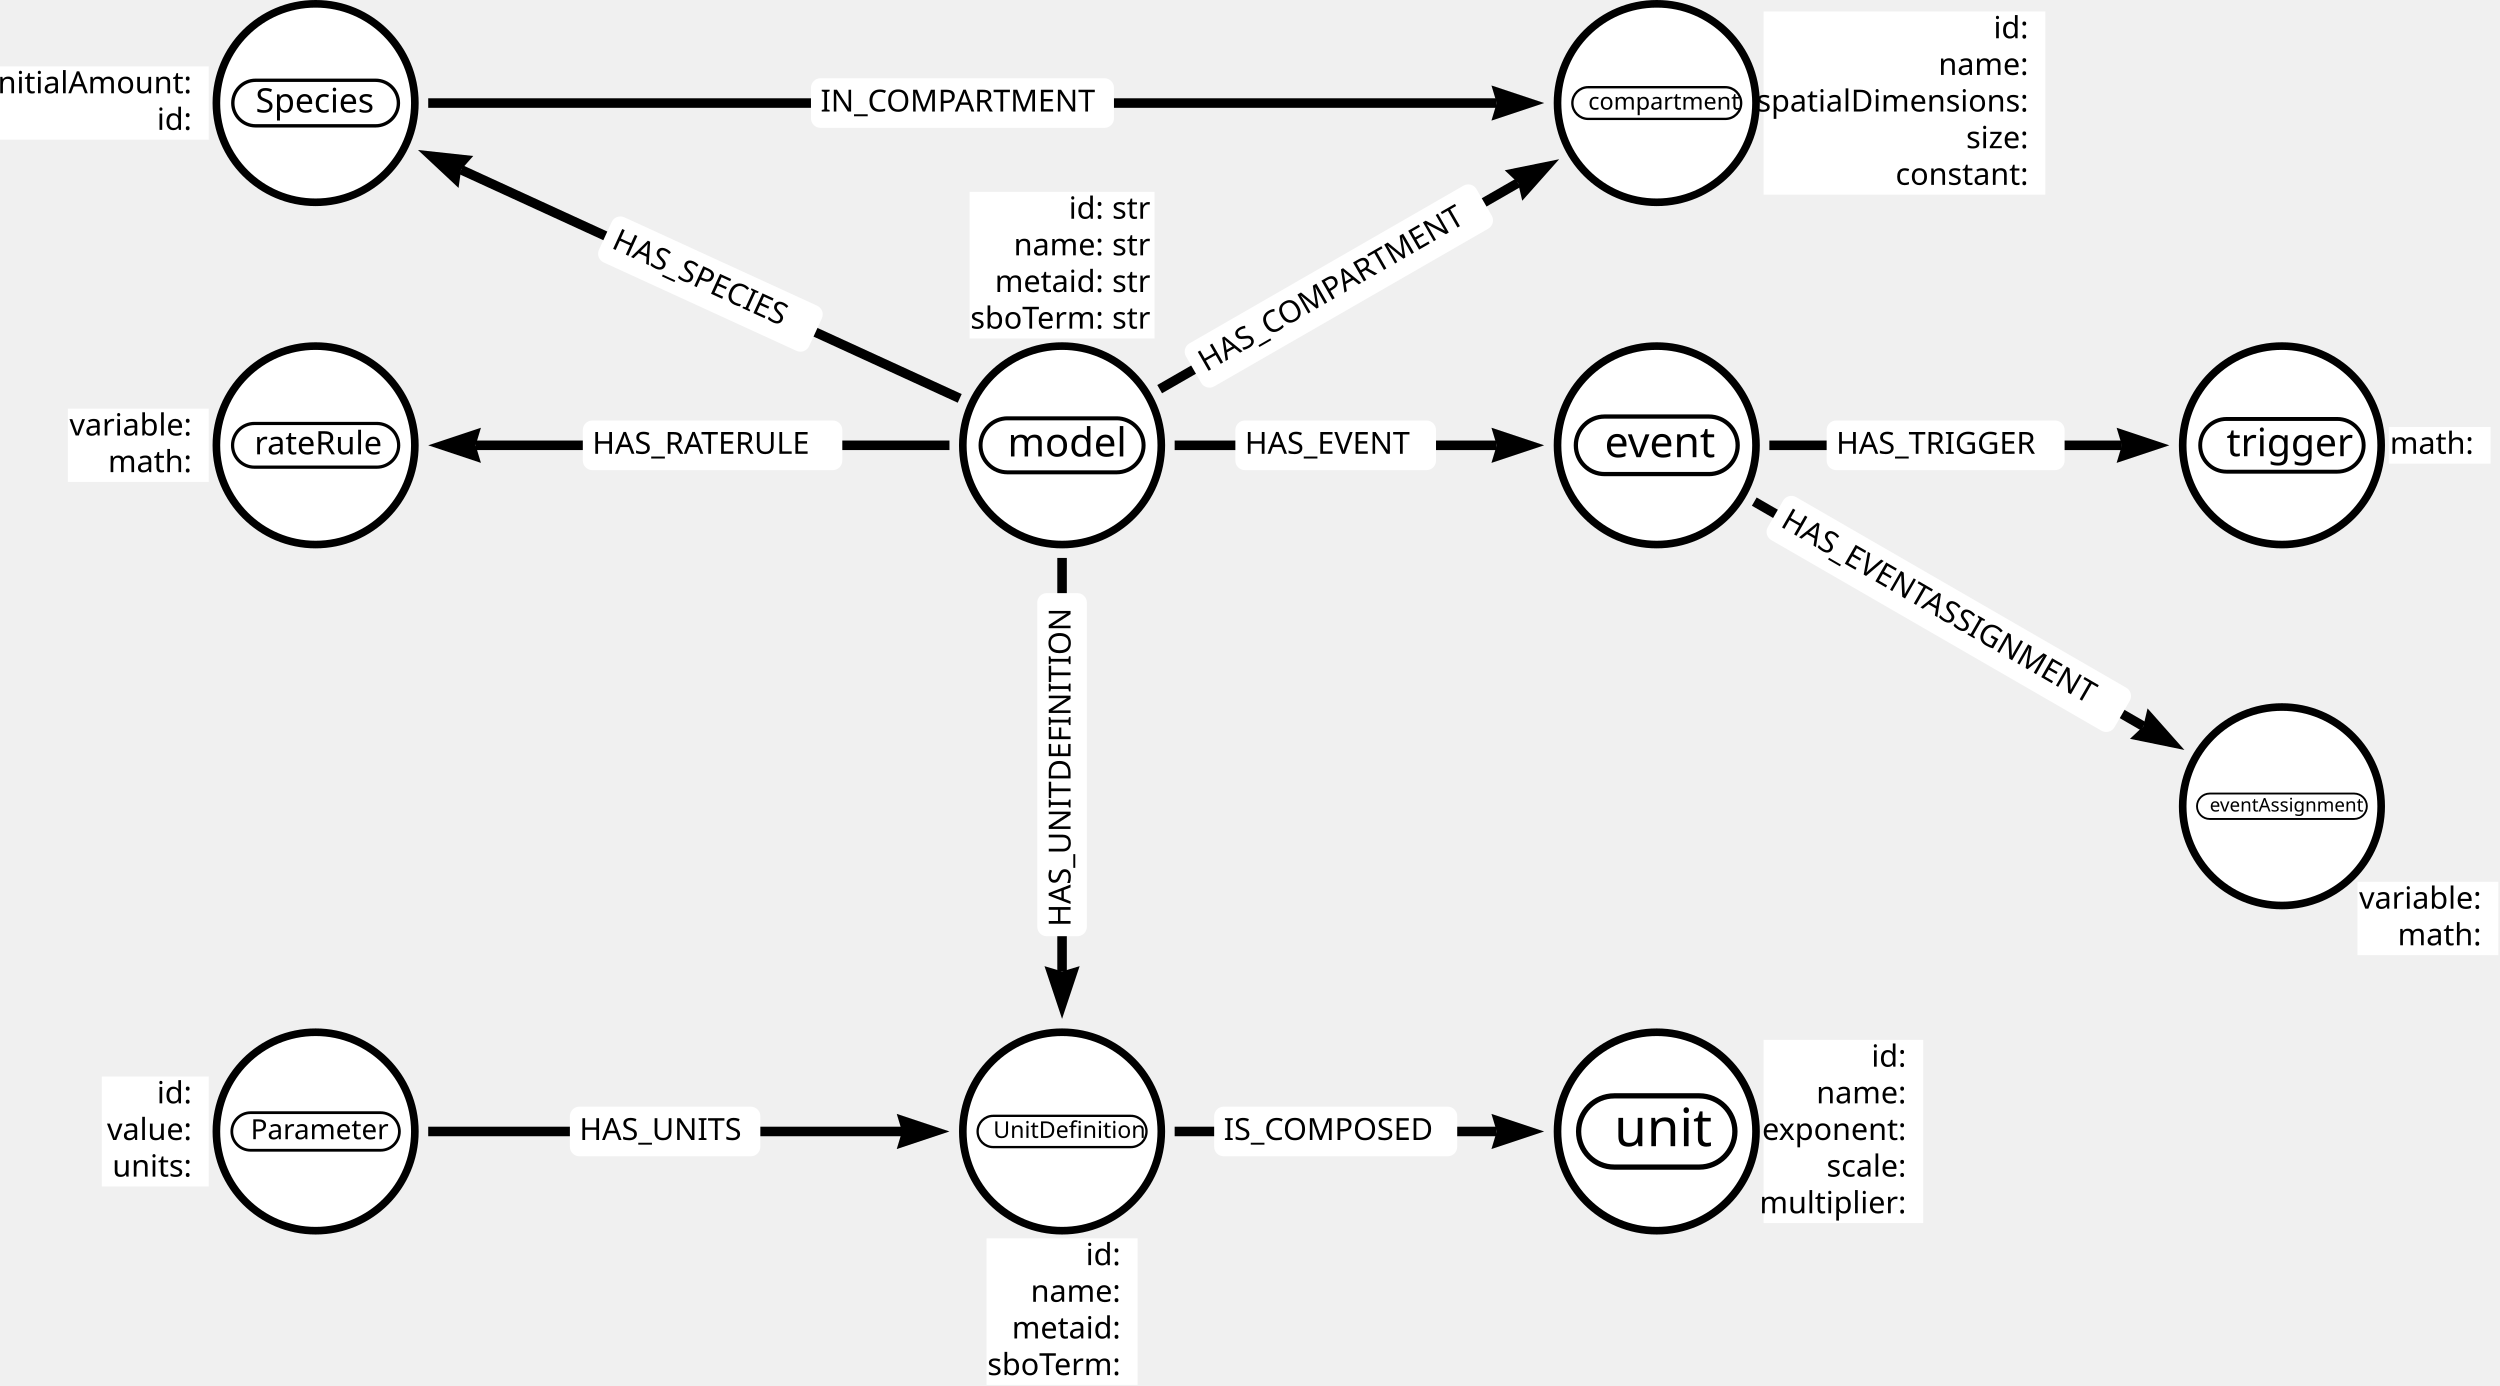
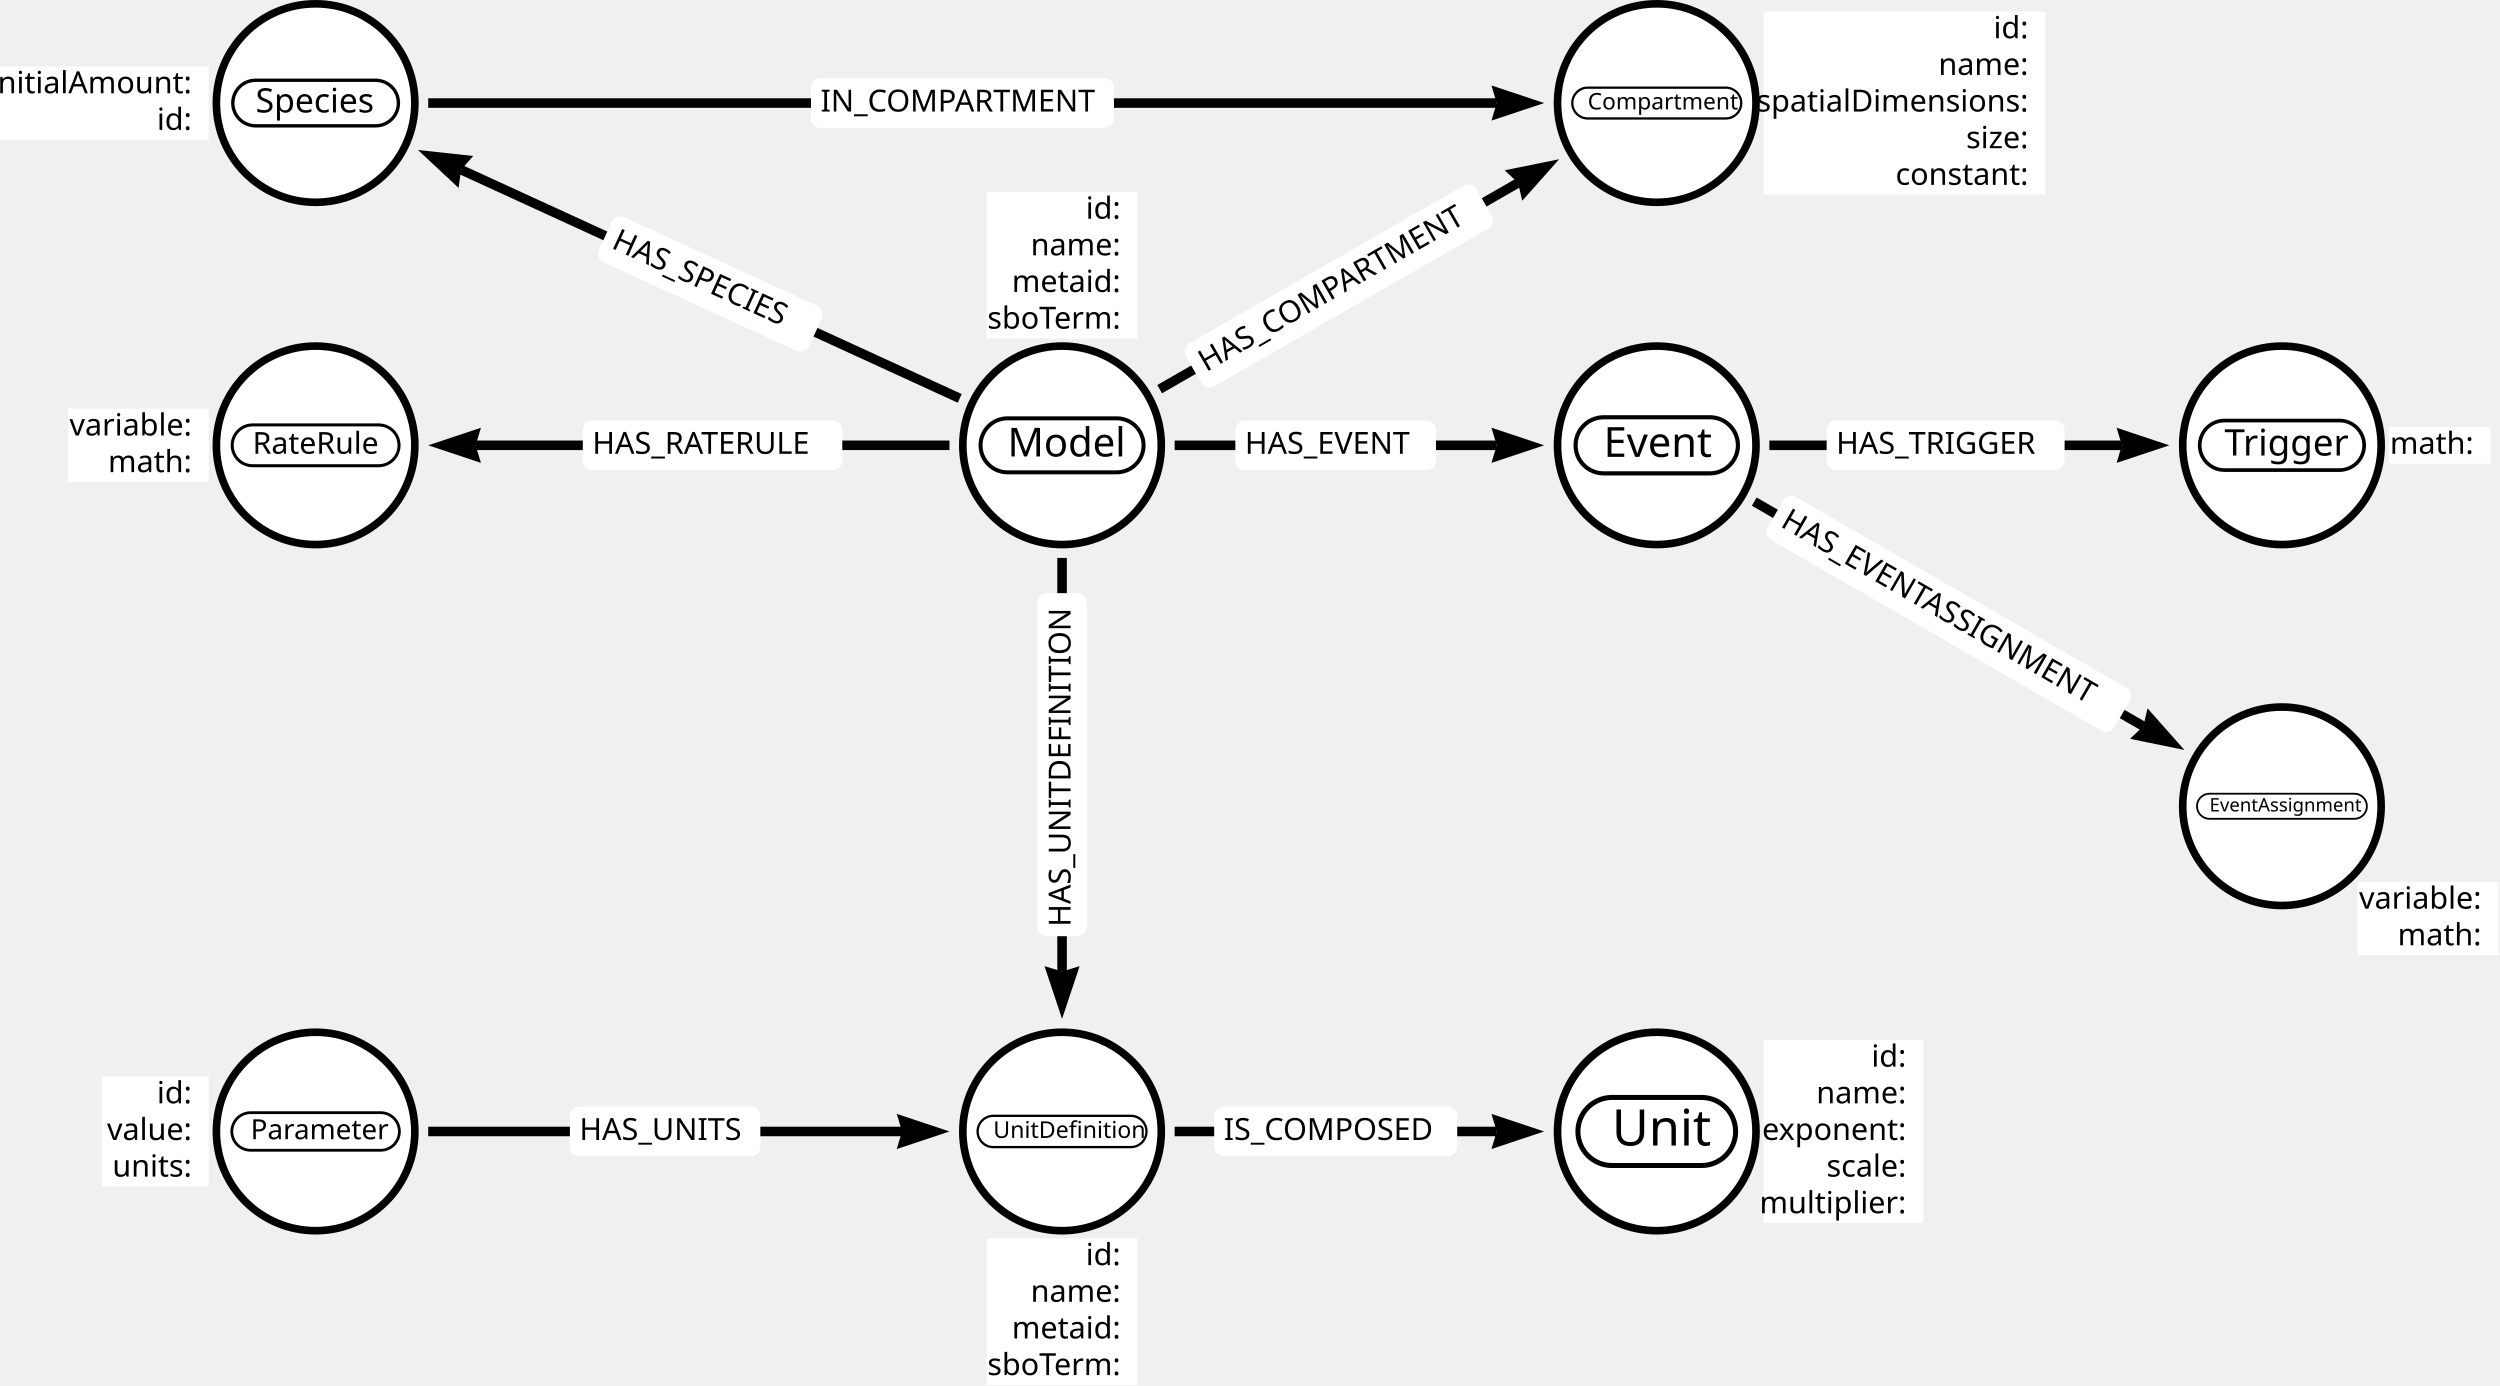
<svg xmlns="http://www.w3.org/2000/svg" width="1310" height="726" viewBox="0 0 1310 726">
  <defs>
    <style type="text/css" />
  </defs>
  <g transform="translate(36.38281 58) scale(1)">
    <g class="relationship">
      <g transform="translate(520.1384 175.346) rotate(-29.92154)" stroke-width="5" stroke="#000000">
        <path d="M 59 0 L 275.683 0" />
        <polygon points="-24.862,0 -27.625,9.208 0,0 -27.625,-9.208" fill="#000000" transform="translate(300.5451 0) rotate(0)" stroke="none" />
      </g>
      <g transform="translate(665.1748 91.8738) rotate(-29.92154) translate(0 -13)">
        <g transform="translate(0 0)">
          <g transform="translate(-87.83203 0)" fill="#ffffff" stroke="#000000" stroke-width="0">
            <rect x="0" y="0" width="175.664" height="26" rx="5" ry="5" stroke="none" />
            <text xml:space="preserve" x="5" y="17.457" stroke="none" text-anchor="left" font-family="sans-serif" font-size="16" font-weight="normal" fill="#000000">HAS_COMPARTMENT</text>
          </g>
        </g>
      </g>
    </g>
    <g class="relationship">
      <g transform="translate(520.1384 534.8911) rotate(0)" stroke-width="5" stroke="#000000">
        <path d="M 59 0 L 227.759 0" />
        <polygon points="-24.862,0 -27.625,9.208 0,0 -27.625,-9.208" fill="#000000" transform="translate(252.6211 0) rotate(0)" stroke="none" />
      </g>
      <g transform="translate(663.5178 534.8911) rotate(0) translate(0 -13)">
        <g transform="translate(0 0)">
          <g transform="translate(-63.67969 0)" fill="#ffffff" stroke="#000000" stroke-width="0">
            <rect x="0" y="0" width="127.359" height="26" rx="5" ry="5" stroke="none" />
            <text xml:space="preserve" x="5" y="17.457" stroke="none" text-anchor="left" font-family="sans-serif" font-size="16" font-weight="normal" fill="#000000">IS_COMPOSED</text>
          </g>
        </g>
      </g>
    </g>
    <g class="relationship">
      <g transform="translate(520.1384 175.346) rotate(90)" stroke-width="5" stroke="#000000">
        <path d="M 59 0 L 275.683 0" />
        <polygon points="-24.862,0 -27.625,9.208 0,0 -27.625,-9.208" fill="#000000" transform="translate(300.5451 0) rotate(0)" stroke="none" />
      </g>
      <g transform="translate(520.1384 342.6875) rotate(270) translate(0 -13)">
        <g transform="translate(0 0)">
          <g transform="translate(-89.89453 0)" fill="#ffffff" stroke="#000000" stroke-width="0">
            <rect x="0" y="0" width="179.789" height="26" rx="5" ry="5" stroke="none" />
            <text xml:space="preserve" x="5" y="17.457" stroke="none" text-anchor="left" font-family="sans-serif" font-size="16" font-weight="normal" fill="#000000">HAS_UNITDEFINITION</text>
          </g>
        </g>
      </g>
    </g>
    <g class="relationship">
      <g transform="translate(520.1384 175.346) rotate(-155.3674)" stroke-width="5" stroke="#000000">
        <path d="M 59 0 L 346.433 0" />
        <polygon points="-24.862,0 -27.625,9.208 0,0 -27.625,-9.208" fill="#000000" transform="translate(371.2955 0) rotate(0)" stroke="none" />
      </g>
      <g transform="translate(335.869 90.85424) rotate(24.63255) translate(0 -13)">
        <g transform="translate(0 0)">
          <g transform="translate(-60.57812 0)" fill="#ffffff" stroke="#000000" stroke-width="0">
            <rect x="0" y="0" width="121.156" height="26" rx="5" ry="5" stroke="none" />
            <text xml:space="preserve" x="5" y="17.457" stroke="none" text-anchor="left" font-family="sans-serif" font-size="16" font-weight="normal" fill="#000000">HAS_SPECIES</text>
          </g>
        </g>
      </g>
    </g>
    <g class="relationship">
      <g transform="translate(129 -4) rotate(0)" stroke-width="5" stroke="#000000">
        <path d="M 59 0 L 618.897 0" />
        <polygon points="-24.862,0 -27.625,9.208 0,0 -27.625,-9.208" fill="#000000" transform="translate(643.7595 0) rotate(0)" stroke="none" />
      </g>
      <g transform="translate(467.9487 -4) rotate(0) translate(0 -13)">
        <g transform="translate(0 0)">
          <g transform="translate(-79.38281 0)" fill="#ffffff" stroke="#000000" stroke-width="0">
            <rect x="0" y="0" width="158.766" height="26" rx="5" ry="5" stroke="none" />
            <text xml:space="preserve" x="5" y="17.457" stroke="none" text-anchor="left" font-family="sans-serif" font-size="16" font-weight="normal" fill="#000000">IN_COMPARTMENT</text>
          </g>
        </g>
      </g>
    </g>
    <g class="relationship">
      <g transform="translate(520.1384 175.346) rotate(180)" stroke-width="5" stroke="#000000">
        <path d="M 59 0 L 307.276 0" />
        <polygon points="-24.862,0 -27.625,9.208 0,0 -27.625,-9.208" fill="#000000" transform="translate(332.1384 0) rotate(0)" stroke="none" />
      </g>
      <g transform="translate(337.0003 175.346) rotate(360) translate(0 -13)">
        <g transform="translate(0 0)">
          <g transform="translate(-67.98438 0)" fill="#ffffff" stroke="#000000" stroke-width="0">
            <rect x="0" y="0" width="135.969" height="26" rx="5" ry="5" stroke="none" />
            <text xml:space="preserve" x="5" y="17.457" stroke="none" text-anchor="left" font-family="sans-serif" font-size="16" font-weight="normal" fill="#000000">HAS_RATERULE</text>
          </g>
        </g>
      </g>
    </g>
    <g class="relationship">
      <g transform="translate(520.1384 175.346) rotate(-1.0451436717327887e-14)" stroke-width="5" stroke="#000000">
        <path d="M 59 0 L 227.759 0" />
        <polygon points="-24.862,0 -27.625,9.208 0,0 -27.625,-9.208" fill="#000000" transform="translate(252.6211 0) rotate(0)" stroke="none" />
      </g>
      <g transform="translate(663.5178 175.346) rotate(-1.0451436717327887e-14) translate(0 -13)">
        <g transform="translate(0 0)">
          <g transform="translate(-52.57031 0)" fill="#ffffff" stroke="#000000" stroke-width="0">
            <rect x="0" y="0" width="105.141" height="26" rx="5" ry="5" stroke="none" />
            <text xml:space="preserve" x="5" y="17.457" stroke="none" text-anchor="left" font-family="sans-serif" font-size="16" font-weight="normal" fill="#000000">HAS_EVENT</text>
          </g>
        </g>
      </g>
    </g>
    <g class="relationship">
      <g transform="translate(831.7595 175.346) rotate(9.941952491746991e-15)" stroke-width="5" stroke="#000000">
        <path d="M 59 0 L 243.728 0" />
        <polygon points="-24.862,0 -27.625,9.208 0,0 -27.625,-9.208" fill="#000000" transform="translate(268.5904 0) rotate(0)" stroke="none" />
      </g>
      <g transform="translate(983.1236 175.346) rotate(9.941952491746991e-15) translate(0 -13)">
        <g transform="translate(0 0)">
          <g transform="translate(-62.34375 0)" fill="#ffffff" stroke="#000000" stroke-width="0">
            <rect x="0" y="0" width="124.688" height="26" rx="5" ry="5" stroke="none" />
            <text xml:space="preserve" x="5" y="17.457" stroke="none" text-anchor="left" font-family="sans-serif" font-size="16" font-weight="normal" fill="#000000">HAS_TRIGGER</text>
          </g>
        </g>
      </g>
    </g>
    <g class="relationship">
      <g transform="translate(831.7595 175.346) rotate(30)" stroke-width="5" stroke="#000000">
        <path d="M 59 0 L 294.407 0" />
        <polygon points="-24.862,0 -27.625,9.208 0,0 -27.625,-9.208" fill="#000000" transform="translate(319.2688 0) rotate(0)" stroke="none" />
      </g>
      <g transform="translate(984.789 263.6977) rotate(30) translate(0 -13)">
        <g transform="translate(0 0)">
          <g transform="translate(-104.875 0)" fill="#ffffff" stroke="#000000" stroke-width="0">
            <rect x="0" y="0" width="209.75" height="26" rx="5" ry="5" stroke="none" />
            <text xml:space="preserve" x="5" y="17.457" stroke="none" text-anchor="left" font-family="sans-serif" font-size="16" font-weight="normal" fill="#000000">HAS_EVENTASSIGNMENT</text>
          </g>
        </g>
      </g>
    </g>
    <g class="relationship">
      <g transform="translate(129 534.8911) rotate(0)" stroke-width="5" stroke="#000000">
        <path d="M 59 0 L 307.276 0" />
        <polygon points="-24.862,0 -27.625,9.208 0,0 -27.625,-9.208" fill="#000000" transform="translate(332.1384 0) rotate(0)" stroke="none" />
      </g>
      <g transform="translate(312.1381 534.8911) rotate(0) translate(0 -13)">
        <g transform="translate(0 0)">
          <g transform="translate(-49.89844 0)" fill="#ffffff" stroke="#000000" stroke-width="0">
            <rect x="0" y="0" width="99.797" height="26" rx="5" ry="5" stroke="none" />
            <text xml:space="preserve" x="5" y="17.457" stroke="none" text-anchor="left" font-family="sans-serif" font-size="16" font-weight="normal" fill="#000000">HAS_UNITS</text>
          </g>
        </g>
      </g>
    </g>
    <g class="node">
      <g fill="#ffffff" stroke="#000000" stroke-width="4">
        <circle cx="520.138" cy="534.891" r="52" />
      </g>
      <g transform="translate(520.1384 534.8911)">
        <g transform="scale(0.3031899) translate(0 -27)">
          <g transform="translate(0 0)">
            <g transform="translate(-145.9453 0)">
              <g fill="#ffffff" stroke="#000000" stroke-width="4">
                <rect x="0" y="0" width="291.891" height="54" rx="27" ry="27" />
                <text xml:space="preserve" x="27" y="38.143" stroke="none" font-family="sans-serif" font-size="40" font-weight="normal" fill="#000000">UnitDefinition</text>
              </g>
            </g>
          </g>
        </g>
        <g transform="translate(3.429011037612589e-15 56)">
          <g transform="translate(0 0)">
            <g transform="translate(-39.56641 0)" fill="white">
              <rect x="0" y="0" width="79.133" height="76.8" rx="0" ry="0" stroke="none" />
              <g font-family="sans-serif" font-size="16" font-weight="normal" fill="#000000" text-anchor="end">
                <text xml:space="preserve" x="70.242" y="14.057" stroke="none">id:</text>
                <text xml:space="preserve" x="74.688" y="14.057" stroke="none" text-anchor="start" />
                <text xml:space="preserve" x="70.242" y="33.257" stroke="none" text-anchor="end">name:</text>
                <text xml:space="preserve" x="74.688" y="33.257" stroke="none" text-anchor="start" />
                <text xml:space="preserve" x="70.242" y="52.457" stroke="none" text-anchor="end">metaid:</text>
                <text xml:space="preserve" x="74.688" y="52.457" stroke="none" text-anchor="start" />
                <text xml:space="preserve" x="70.242" y="71.657" stroke="none" text-anchor="end">sboTerm:</text>
                <text xml:space="preserve" x="74.688" y="71.657" stroke="none" text-anchor="start" />
              </g>
            </g>
          </g>
        </g>
      </g>
    </g>
    <g class="node">
      <g fill="#ffffff" stroke="#000000" stroke-width="4">
        <circle cx="831.759" cy="-4" r="52" />
      </g>
      <g transform="translate(831.7595 -4)">
-         <g transform="scale(0.3077484) translate(0 -27)">
-           <g transform="translate(0 0)">
-             <g transform="translate(-143.709 0)">
-               <g fill="#ffffff" stroke="#000000" stroke-width="4">
-                 <rect x="0" y="0" width="287.418" height="54" rx="27" ry="27" />
-                 <text xml:space="preserve" x="27" y="38.143" stroke="none" font-family="sans-serif" font-size="40" font-weight="normal" fill="#000000">compartment</text>
+         <g transform="scale(0.2988196) translate(0 -27)">
+           <g transform="translate(0 0)">
+             <g transform="translate(-148.1523 0)">
+               <g fill="#ffffff" stroke="#000000" stroke-width="4">
+                 <rect x="0" y="0" width="296.305" height="54" rx="27" ry="27" />
+                 <text xml:space="preserve" x="27" y="38.143" stroke="none" font-family="sans-serif" font-size="40" font-weight="normal" fill="#000000">Compartment</text>
              </g>
            </g>
          </g>
        </g>
        <g transform="translate(56 -48)">
          <g transform="translate(0 0)">
            <g transform="translate(0 0)" fill="white">
              <rect x="0" y="0" width="147.617" height="96" rx="0" ry="0" stroke="none" />
              <g font-family="sans-serif" font-size="16" font-weight="normal" fill="#000000" text-anchor="end">
                <text xml:space="preserve" x="138.727" y="14.057" stroke="none">id:</text>
                <text xml:space="preserve" x="143.172" y="14.057" stroke="none" text-anchor="start" />
                <text xml:space="preserve" x="138.727" y="33.257" stroke="none" text-anchor="end">name:</text>
                <text xml:space="preserve" x="143.172" y="33.257" stroke="none" text-anchor="start" />
                <text xml:space="preserve" x="138.727" y="52.457" stroke="none" text-anchor="end">spatialDimensions:</text>
                <text xml:space="preserve" x="143.172" y="52.457" stroke="none" text-anchor="start" />
                <text xml:space="preserve" x="138.727" y="71.657" stroke="none" text-anchor="end">size:</text>
                <text xml:space="preserve" x="143.172" y="71.657" stroke="none" text-anchor="start" />
                <text xml:space="preserve" x="138.727" y="90.857" stroke="none" text-anchor="end">constant:</text>
                <text xml:space="preserve" x="143.172" y="90.857" stroke="none" text-anchor="start" />
              </g>
            </g>
          </g>
        </g>
      </g>
    </g>
    <g class="node">
      <g fill="#ffffff" stroke="#000000" stroke-width="4">
        <circle cx="520.138" cy="175.346" r="52" />
      </g>
      <g transform="translate(520.1384 175.346)">
        <g transform="scale(0.524292) translate(0 -27)">
          <g transform="translate(0 0)">
            <g transform="translate(-81.47266 0)">
              <g fill="#ffffff" stroke="#000000" stroke-width="4">
                <rect x="0" y="0" width="162.945" height="54" rx="27" ry="27" />
-                 <text xml:space="preserve" x="27" y="38.143" stroke="none" font-family="sans-serif" font-size="40" font-weight="normal" fill="#000000">model</text>
+                 <text xml:space="preserve" x="27" y="38.143" stroke="none" font-family="sans-serif" font-size="40" font-weight="normal" fill="#000000">Model</text>
              </g>
            </g>
          </g>
        </g>
        <g transform="translate(3.429011037612589e-15 -132.8)">
          <g transform="translate(0 0)">
-             <g transform="translate(-48.45312 0)" fill="white">
-               <rect x="0" y="0" width="96.906" height="76.8" rx="0" ry="0" stroke="none" />
+             <g transform="translate(-39.56641 0)" fill="white">
+               <rect x="0" y="0" width="79.133" height="76.8" rx="0" ry="0" stroke="none" />
              <g font-family="sans-serif" font-size="16" font-weight="normal" fill="#000000" text-anchor="end">
                <text xml:space="preserve" x="70.242" y="14.057" stroke="none">id:</text>
-                 <text xml:space="preserve" x="74.688" y="14.057" stroke="none" text-anchor="start">str</text>
+                 <text xml:space="preserve" x="74.688" y="14.057" stroke="none" text-anchor="start" />
                <text xml:space="preserve" x="70.242" y="33.257" stroke="none" text-anchor="end">name:</text>
-                 <text xml:space="preserve" x="74.688" y="33.257" stroke="none" text-anchor="start">str</text>
+                 <text xml:space="preserve" x="74.688" y="33.257" stroke="none" text-anchor="start" />
                <text xml:space="preserve" x="70.242" y="52.457" stroke="none" text-anchor="end">metaid:</text>
-                 <text xml:space="preserve" x="74.688" y="52.457" stroke="none" text-anchor="start">str</text>
+                 <text xml:space="preserve" x="74.688" y="52.457" stroke="none" text-anchor="start" />
                <text xml:space="preserve" x="70.242" y="71.657" stroke="none" text-anchor="end">sboTerm:</text>
-                 <text xml:space="preserve" x="74.688" y="71.657" stroke="none" text-anchor="start">str</text>
+                 <text xml:space="preserve" x="74.688" y="71.657" stroke="none" text-anchor="start" />
              </g>
            </g>
          </g>
        </g>
      </g>
    </g>
    <g class="node">
      <g fill="#ffffff" stroke="#000000" stroke-width="4">
        <circle cx="831.759" cy="534.891" r="52" />
      </g>
      <g transform="translate(831.7595 534.8911)">
-         <g transform="scale(0.6911554) translate(0 -27)">
-           <g transform="translate(0 0)">
-             <g transform="translate(-59.24609 0)">
-               <g fill="#ffffff" stroke="#000000" stroke-width="4">
-                 <rect x="0" y="0" width="118.492" height="54" rx="27" ry="27" />
-                 <text xml:space="preserve" x="27" y="38.143" stroke="none" font-family="sans-serif" font-size="40" font-weight="normal" fill="#000000">unit</text>
+         <g transform="scale(0.6603698) translate(0 -27)">
+           <g transform="translate(0 0)">
+             <g transform="translate(-62.56641 0)">
+               <g fill="#ffffff" stroke="#000000" stroke-width="4">
+                 <rect x="0" y="0" width="125.133" height="54" rx="27" ry="27" />
+                 <text xml:space="preserve" x="27" y="38.143" stroke="none" font-family="sans-serif" font-size="40" font-weight="normal" fill="#000000">Unit</text>
              </g>
            </g>
          </g>
        </g>
        <g transform="translate(56 -48)">
          <g transform="translate(0 0)">
            <g transform="translate(0 0)" fill="white">
              <rect x="0" y="0" width="83.617" height="96" rx="0" ry="0" stroke="none" />
              <g font-family="sans-serif" font-size="16" font-weight="normal" fill="#000000" text-anchor="end">
                <text xml:space="preserve" x="74.727" y="14.057" stroke="none">id:</text>
                <text xml:space="preserve" x="79.172" y="14.057" stroke="none" text-anchor="start" />
                <text xml:space="preserve" x="74.727" y="33.257" stroke="none" text-anchor="end">name:</text>
                <text xml:space="preserve" x="79.172" y="33.257" stroke="none" text-anchor="start" />
                <text xml:space="preserve" x="74.727" y="52.457" stroke="none" text-anchor="end">exponent:</text>
                <text xml:space="preserve" x="79.172" y="52.457" stroke="none" text-anchor="start" />
                <text xml:space="preserve" x="74.727" y="71.657" stroke="none" text-anchor="end">scale:</text>
                <text xml:space="preserve" x="79.172" y="71.657" stroke="none" text-anchor="start" />
                <text xml:space="preserve" x="74.727" y="90.857" stroke="none" text-anchor="end">multiplier:</text>
                <text xml:space="preserve" x="79.172" y="90.857" stroke="none" text-anchor="start" />
              </g>
            </g>
          </g>
        </g>
      </g>
    </g>
    <g class="node">
      <g fill="#ffffff" stroke="#000000" stroke-width="4">
        <circle cx="129" cy="-4" r="52" />
      </g>
      <g transform="translate(129 -4)">
        <g transform="scale(0.4420508) translate(0 -27)">
          <g transform="translate(0 0)">
            <g transform="translate(-98.15234 0)">
              <g fill="#ffffff" stroke="#000000" stroke-width="4">
                <rect x="0" y="0" width="196.305" height="54" rx="27" ry="27" />
                <text xml:space="preserve" x="27" y="38.143" stroke="none" font-family="sans-serif" font-size="40" font-weight="normal" fill="#000000">Species</text>
              </g>
            </g>
          </g>
        </g>
        <g transform="translate(-56 -19.2)">
          <g transform="translate(0 0)">
            <g transform="translate(-109.3828 0)" fill="white">
              <rect x="0" y="0" width="109.383" height="38.4" rx="0" ry="0" stroke="none" />
              <g font-family="sans-serif" font-size="16" font-weight="normal" fill="#000000" text-anchor="end">
                <text xml:space="preserve" x="100.492" y="14.057" stroke="none">initialAmount:</text>
                <text xml:space="preserve" x="104.938" y="14.057" stroke="none" text-anchor="start" />
                <text xml:space="preserve" x="100.492" y="33.257" stroke="none" text-anchor="end">id:</text>
                <text xml:space="preserve" x="104.938" y="33.257" stroke="none" text-anchor="start" />
              </g>
            </g>
          </g>
        </g>
      </g>
    </g>
    <g class="node">
      <g fill="#ffffff" stroke="#000000" stroke-width="4">
        <circle cx="129" cy="534.891" r="52" />
      </g>
      <g transform="translate(129 534.8911)">
        <g transform="scale(0.3647855) translate(0 -27)">
          <g transform="translate(0 0)">
            <g transform="translate(-120.3691 0)">
              <g fill="#ffffff" stroke="#000000" stroke-width="4">
                <rect x="0" y="0" width="240.738" height="54" rx="27" ry="27" />
                <text xml:space="preserve" x="27" y="38.143" stroke="none" font-family="sans-serif" font-size="40" font-weight="normal" fill="#000000">Parameter</text>
              </g>
            </g>
          </g>
        </g>
        <g transform="translate(-56 -28.8)">
          <g transform="translate(0 0)">
            <g transform="translate(-56.03125 0)" fill="white">
              <rect x="0" y="0" width="56.031" height="57.6" rx="0" ry="0" stroke="none" />
              <g font-family="sans-serif" font-size="16" font-weight="normal" fill="#000000" text-anchor="end">
                <text xml:space="preserve" x="47.141" y="14.057" stroke="none">id:</text>
                <text xml:space="preserve" x="51.586" y="14.057" stroke="none" text-anchor="start" />
                <text xml:space="preserve" x="47.141" y="33.257" stroke="none" text-anchor="end">value:</text>
                <text xml:space="preserve" x="51.586" y="33.257" stroke="none" text-anchor="start" />
                <text xml:space="preserve" x="47.141" y="52.457" stroke="none" text-anchor="end">units:</text>
                <text xml:space="preserve" x="51.586" y="52.457" stroke="none" text-anchor="start" />
              </g>
            </g>
          </g>
        </g>
      </g>
    </g>
    <g class="node">
      <g fill="#ffffff" stroke="#000000" stroke-width="4">
        <circle cx="129" cy="175.346" r="52" />
      </g>
      <g transform="translate(129 175.346)">
-         <g transform="scale(0.4241721) translate(0 -27)">
-           <g transform="translate(0 0)">
-             <g transform="translate(-102.5957 0)">
-               <g fill="#ffffff" stroke="#000000" stroke-width="4">
-                 <rect x="0" y="0" width="205.191" height="54" rx="27" ry="27" />
-                 <text xml:space="preserve" x="27" y="38.143" stroke="none" font-family="sans-serif" font-size="40" font-weight="normal" fill="#000000">rateRule</text>
+         <g transform="scale(0.396011) translate(0 -27)">
+           <g transform="translate(0 0)">
+             <g transform="translate(-110.3789 0)">
+               <g fill="#ffffff" stroke="#000000" stroke-width="4">
+                 <rect x="0" y="0" width="220.758" height="54" rx="27" ry="27" />
+                 <text xml:space="preserve" x="27" y="38.143" stroke="none" font-family="sans-serif" font-size="40" font-weight="normal" fill="#000000">RateRule</text>
              </g>
            </g>
          </g>
        </g>
        <g transform="translate(-56 -19.2)">
          <g transform="translate(0 0)">
            <g transform="translate(-73.8125 0)" fill="white">
              <rect x="0" y="0" width="73.812" height="38.4" rx="0" ry="0" stroke="none" />
              <g font-family="sans-serif" font-size="16" font-weight="normal" fill="#000000" text-anchor="end">
                <text xml:space="preserve" x="64.922" y="14.057" stroke="none">variable:</text>
                <text xml:space="preserve" x="69.367" y="14.057" stroke="none" text-anchor="start" />
                <text xml:space="preserve" x="64.922" y="33.257" stroke="none" text-anchor="end">math:</text>
                <text xml:space="preserve" x="69.367" y="33.257" stroke="none" text-anchor="start" />
              </g>
            </g>
          </g>
        </g>
      </g>
    </g>
    <g class="node">
      <g fill="#ffffff" stroke="#000000" stroke-width="4">
        <circle cx="831.759" cy="175.346" r="52" />
      </g>
      <g transform="translate(831.7595 175.346)">
-         <g transform="scale(0.558426) translate(0 -27)">
-           <g transform="translate(0 0)">
-             <g transform="translate(-75.92578 0)">
-               <g fill="#ffffff" stroke="#000000" stroke-width="4">
-                 <rect x="0" y="0" width="151.852" height="54" rx="27" ry="27" />
-                 <text xml:space="preserve" x="27" y="38.143" stroke="none" font-family="sans-serif" font-size="40" font-weight="normal" fill="#000000">event</text>
+         <g transform="scale(0.5442957) translate(0 -27)">
+           <g transform="translate(0 0)">
+             <g transform="translate(-78.14258 0)">
+               <g fill="#ffffff" stroke="#000000" stroke-width="4">
+                 <rect x="0" y="0" width="156.285" height="54" rx="27" ry="27" />
+                 <text xml:space="preserve" x="27" y="38.143" stroke="none" font-family="sans-serif" font-size="40" font-weight="normal" fill="#000000">Event</text>
              </g>
            </g>
          </g>
        </g>
      </g>
    </g>
    <g class="node">
      <g fill="#ffffff" stroke="#000000" stroke-width="4">
        <circle cx="1159.35" cy="175.346" r="52" />
      </g>
      <g transform="translate(1159.35 175.346)">
-         <g transform="scale(0.5117297) translate(0 -27)">
-           <g transform="translate(0 0)">
-             <g transform="translate(-83.68945 0)">
-               <g fill="#ffffff" stroke="#000000" stroke-width="4">
-                 <rect x="0" y="0" width="167.379" height="54" rx="27" ry="27" />
-                 <text xml:space="preserve" x="27" y="38.143" stroke="none" font-family="sans-serif" font-size="40" font-weight="normal" fill="#000000">trigger</text>
+         <g transform="scale(0.480789) translate(0 -27)">
+           <g transform="translate(0 0)">
+             <g transform="translate(-89.61719 0)">
+               <g fill="#ffffff" stroke="#000000" stroke-width="4">
+                 <rect x="0" y="0" width="179.234" height="54" rx="27" ry="27" />
+                 <text xml:space="preserve" x="27" y="38.143" stroke="none" font-family="sans-serif" font-size="40" font-weight="normal" fill="#000000">Trigger</text>
              </g>
            </g>
          </g>
        </g>
        <g transform="translate(56 -9.6)">
          <g transform="translate(0 0)">
            <g transform="translate(0 0)" fill="white">
              <rect x="0" y="0" width="53.352" height="19.2" rx="0" ry="0" stroke="none" />
              <g font-family="sans-serif" font-size="16" font-weight="normal" fill="#000000" text-anchor="end">
                <text xml:space="preserve" x="44.461" y="14.057" stroke="none">math:</text>
                <text xml:space="preserve" x="48.906" y="14.057" stroke="none" text-anchor="start" />
              </g>
            </g>
          </g>
        </g>
      </g>
    </g>
    <g class="node">
      <g fill="#ffffff" stroke="#000000" stroke-width="4">
        <circle cx="1159.35" cy="364.48" r="52" />
      </g>
      <g transform="translate(1159.35 364.4804)">
-         <g transform="scale(0.2466739) translate(0 -27)">
-           <g transform="translate(0 0)">
-             <g transform="translate(-180.418 0)">
-               <g fill="#ffffff" stroke="#000000" stroke-width="4">
-                 <rect x="0" y="0" width="360.836" height="54" rx="27" ry="27" />
-                 <text xml:space="preserve" x="27" y="38.143" stroke="none" font-family="sans-serif" font-size="40" font-weight="normal" fill="#000000">eventAssignment</text>
+         <g transform="scale(0.2437442) translate(0 -27)">
+           <g transform="translate(0 0)">
+             <g transform="translate(-182.6348 0)">
+               <g fill="#ffffff" stroke="#000000" stroke-width="4">
+                 <rect x="0" y="0" width="365.27" height="54" rx="27" ry="27" />
+                 <text xml:space="preserve" x="27" y="38.143" stroke="none" font-family="sans-serif" font-size="40" font-weight="normal" fill="#000000">EventAssignment</text>
              </g>
            </g>
          </g>
        </g>
        <g transform="translate(39.59798 39.59798)">
          <g transform="translate(0 0)">
            <g transform="translate(0 0)" fill="white">
              <rect x="0" y="0" width="73.812" height="38.4" rx="0" ry="0" stroke="none" />
              <g font-family="sans-serif" font-size="16" font-weight="normal" fill="#000000" text-anchor="end">
                <text xml:space="preserve" x="64.922" y="14.057" stroke="none">variable:</text>
                <text xml:space="preserve" x="69.367" y="14.057" stroke="none" text-anchor="start" />
                <text xml:space="preserve" x="64.922" y="33.257" stroke="none" text-anchor="end">math:</text>
                <text xml:space="preserve" x="69.367" y="33.257" stroke="none" text-anchor="start" />
              </g>
            </g>
          </g>
        </g>
      </g>
    </g>
  </g>
</svg>
